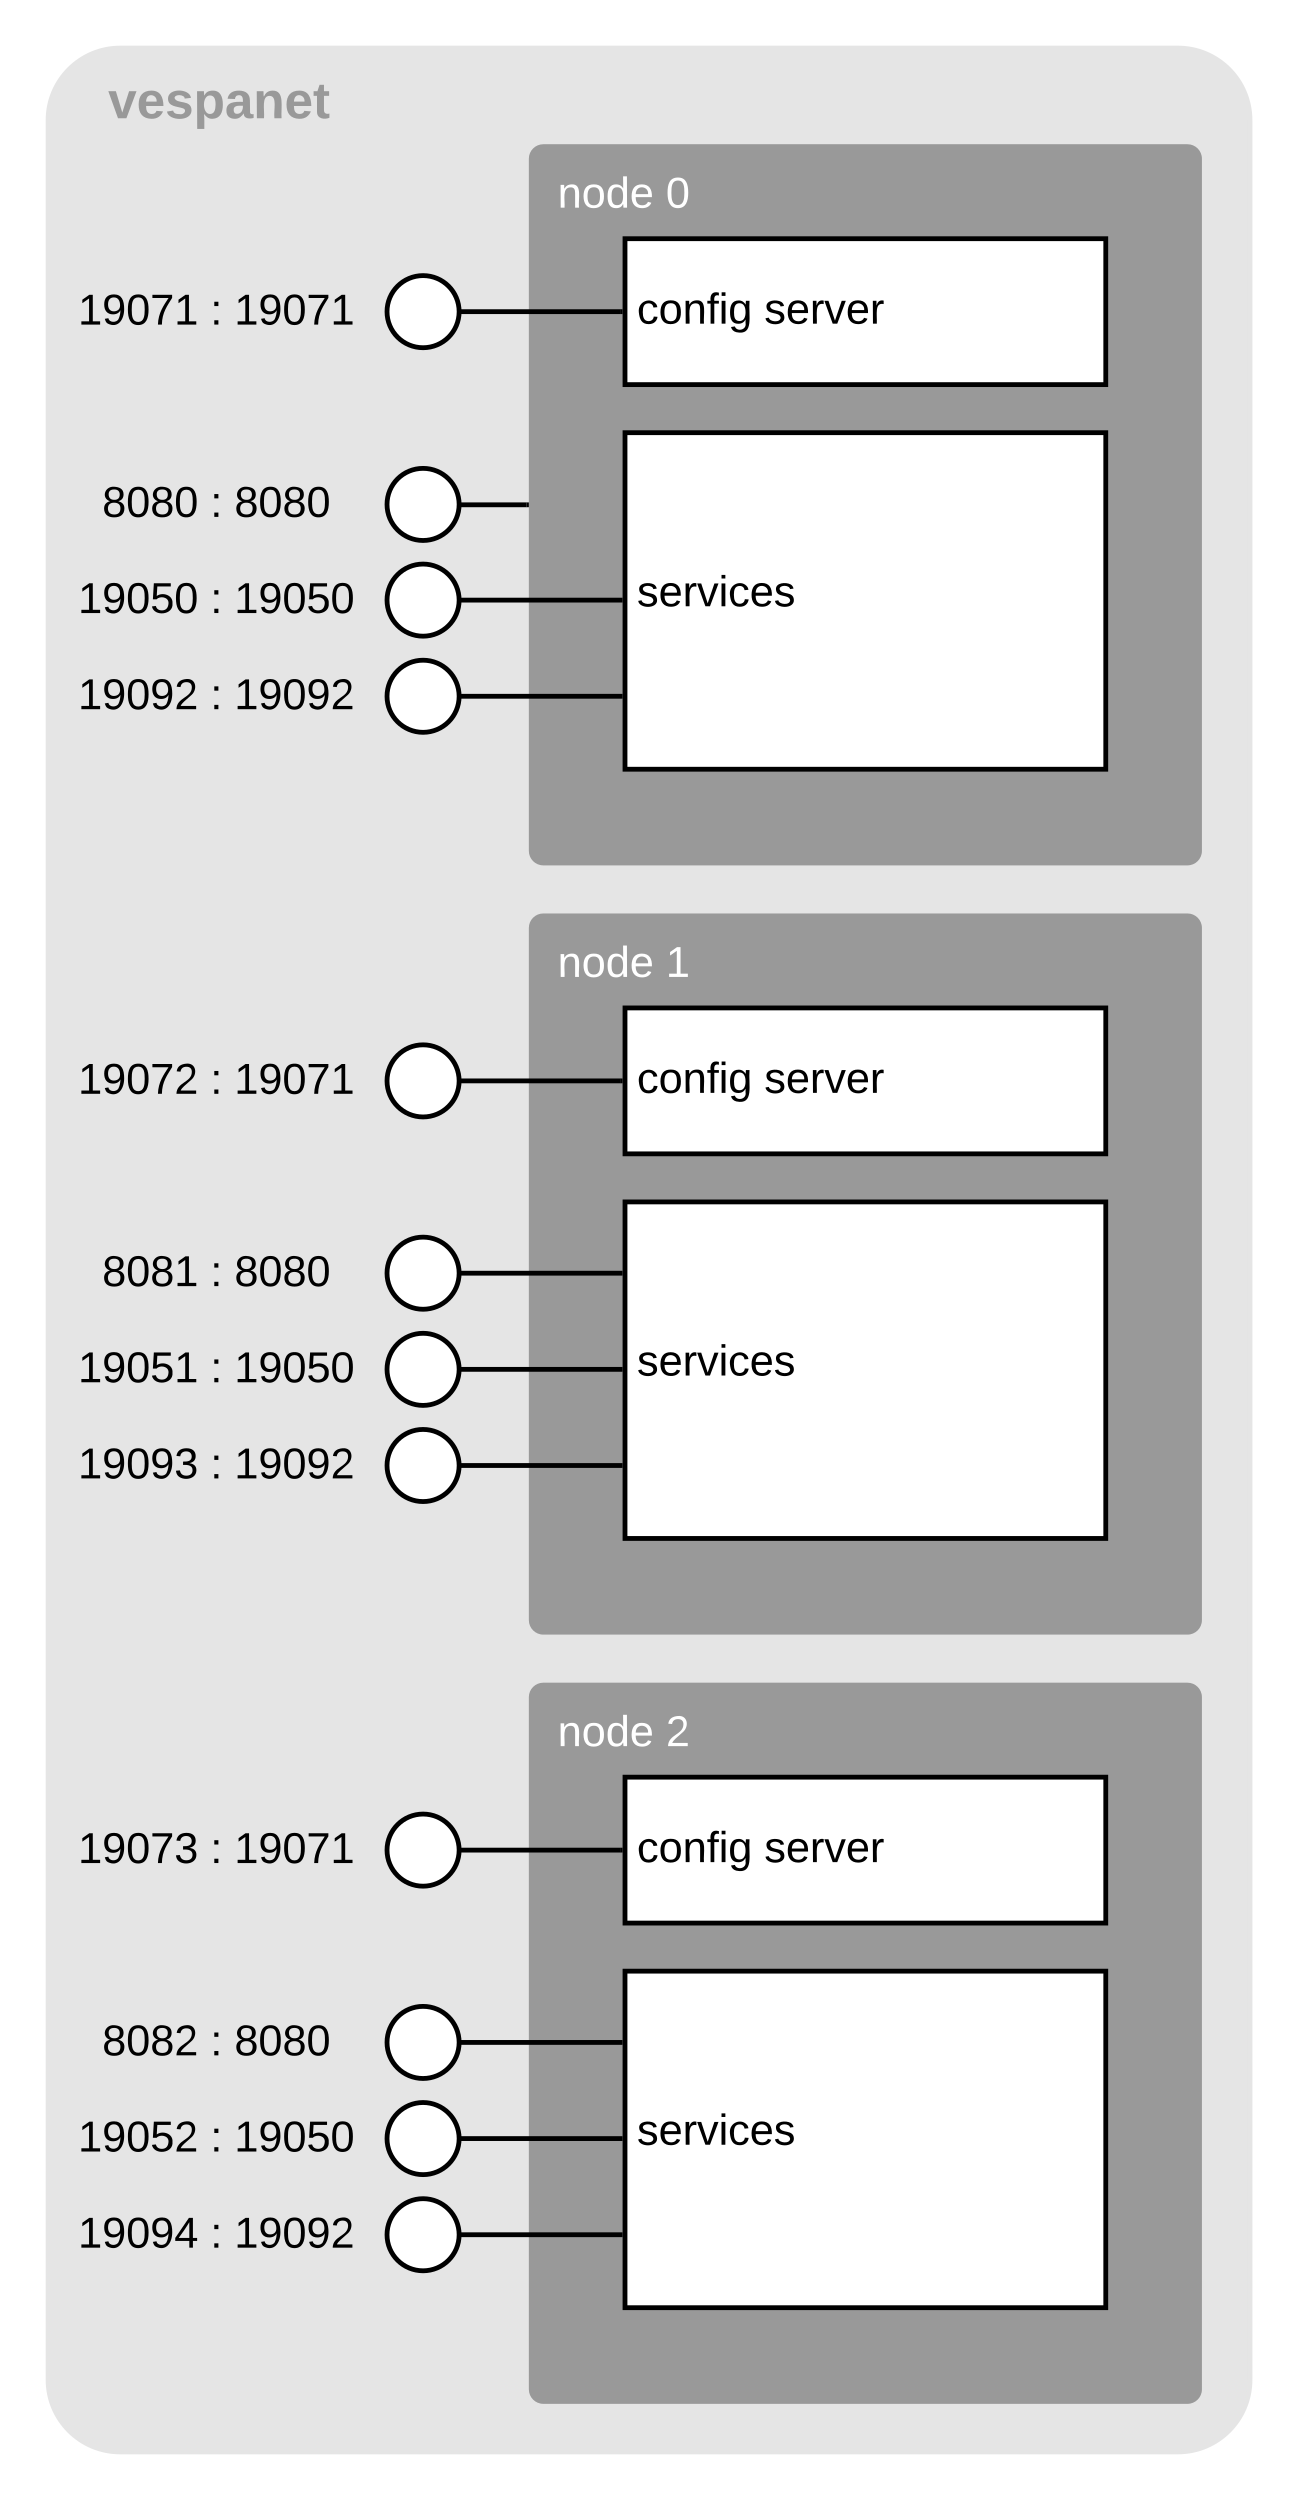
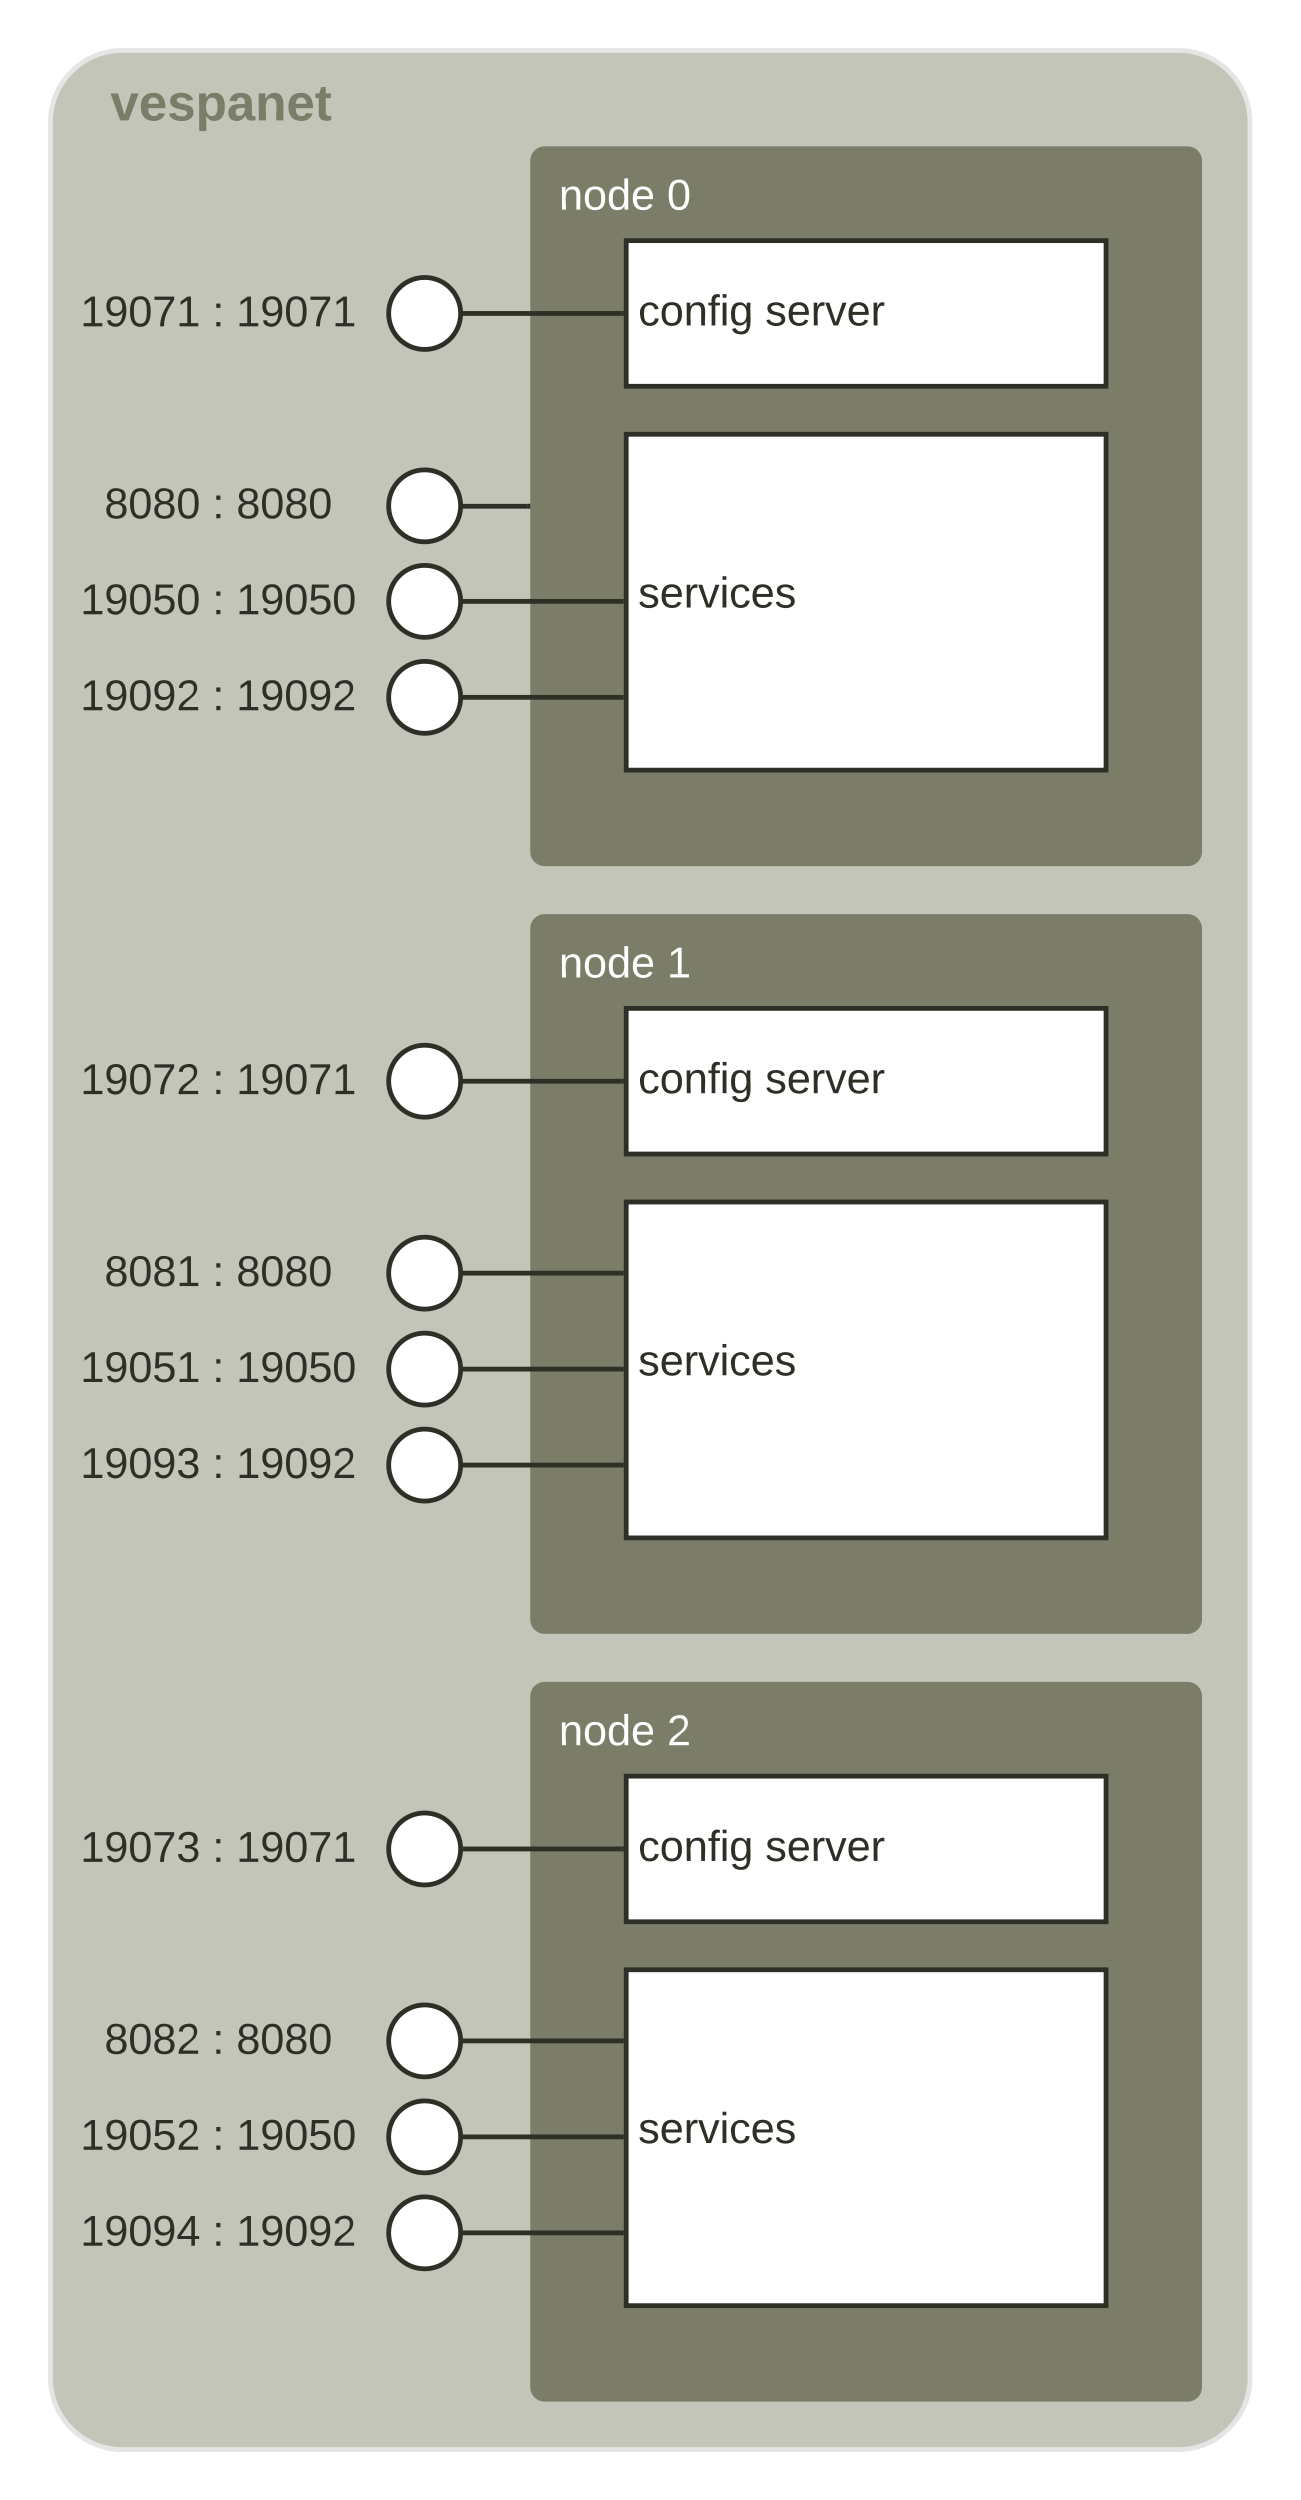
- <svg xmlns="http://www.w3.org/2000/svg" xmlns:ns1="lucid" xmlns:xlink="http://www.w3.org/1999/xlink" width="540" height="1040">
-   <g transform="translate(-240 1120)" ns1:page-tab-id="0_0">
+ <svg xmlns="http://www.w3.org/2000/svg" xmlns:ns1="lucid" xmlns:xlink="http://www.w3.org/1999/xlink" width="542" height="1042">
+   <g transform="translate(-239 1121)" ns1:page-tab-id="0_0">
    <path d="M0-1259.2h1870.4V64H0z" fill="#fff" />
-     <path d="M730-1100c16.57 0 30 13.43 30 30v940c0 16.57-13.43 30-30 30H290c-16.57 0-30-13.43-30-30v-940c0-16.57 13.43-30 30-30z" stroke="#e5e5e5" stroke-width="2" fill="#e5e5e5" />
-     <path d="M460-734c0-3.3 2.7-6 6-6h268c3.3 0 6 2.7 6 6v288c0 3.3-2.7 6-6 6H466c-3.3 0-6-2.7-6-6z" stroke="#000" stroke-opacity="0" stroke-width="3" fill="#999" />
+     <path d="M730-1100c16.57 0 30 13.43 30 30v940c0 16.57-13.43 30-30 30H290c-16.57 0-30-13.43-30-30v-940c0-16.57 13.43-30 30-30z" stroke="#e5e5e5" stroke-width="2" fill="#c4c5b9" />
+     <path d="M460-734a6 6 0 0 1 6-6h268a6 6 0 0 1 6 6v288a6 6 0 0 1-6 6H466a6 6 0 0 1-6-6z" stroke="#000" stroke-opacity="0" stroke-width="3" fill="#7b7d68" />
    <use xlink:href="#a" transform="matrix(1,0,0,1,472,-728) translate(0 14.4)" />
    <use xlink:href="#b" transform="matrix(1,0,0,1,472,-728) translate(45 14.4)" />
-     <path d="M460-414c0-3.3 2.7-6 6-6h268c3.3 0 6 2.7 6 6v288c0 3.3-2.7 6-6 6H466c-3.3 0-6-2.7-6-6z" stroke="#000" stroke-opacity="0" stroke-width="3" fill="#999" />
+     <path d="M460-414a6 6 0 0 1 6-6h268a6 6 0 0 1 6 6v288a6 6 0 0 1-6 6H466a6 6 0 0 1-6-6z" stroke="#000" stroke-opacity="0" stroke-width="3" fill="#7b7d68" />
    <use xlink:href="#a" transform="matrix(1,0,0,1,472,-408) translate(0 14.4)" />
    <use xlink:href="#c" transform="matrix(1,0,0,1,472,-408) translate(45 14.4)" />
-     <path d="M460-1054c0-3.3 2.7-6 6-6h268c3.3 0 6 2.7 6 6v288c0 3.3-2.7 6-6 6H466c-3.3 0-6-2.7-6-6z" stroke="#000" stroke-opacity="0" stroke-width="3" fill="#999" />
+     <path d="M460-1054a6 6 0 0 1 6-6h268a6 6 0 0 1 6 6v288a6 6 0 0 1-6 6H466a6 6 0 0 1-6-6z" stroke="#000" stroke-opacity="0" stroke-width="3" fill="#7b7d68" />
    <use xlink:href="#a" transform="matrix(1,0,0,1,472,-1048) translate(0 14.4)" />
    <use xlink:href="#d" transform="matrix(1,0,0,1,472,-1048) translate(45 14.4)" />
-     <path d="M500-1020.7h200v60.7H500z" stroke="#000" stroke-width="2" fill="#fff" />
+     <path d="M500-1020.7h200v60.7H500z" stroke="#2e2f27" stroke-width="2" fill="#fff" />
    <use xlink:href="#e" transform="matrix(1,0,0,1,505,-1015.697) translate(0 30.3375)" />
    <use xlink:href="#f" transform="matrix(1,0,0,1,505,-1015.697) translate(52.95 30.3375)" />
    <path d="M280-1100h220v47.4H280z" stroke="#000" stroke-opacity="0" stroke-width="2" fill="#fff" fill-opacity="0" />
    <use xlink:href="#g" transform="matrix(1,0,0,1,285,-1095) translate(0 24.19167)" />
-     <path d="M500-940h200v140H500z" stroke="#000" stroke-width="2" fill="#fff" />
+     <path d="M500-940h200v140H500z" stroke="#2e2f27" stroke-width="2" fill="#fff" />
    <use xlink:href="#h" transform="matrix(1,0,0,1,505,-935) translate(0 67.2125)" />
-     <path d="M498-990.35h-67.33" stroke="#000" stroke-width="2" fill="none" />
-     <path d="M499-989.35h-1.03v-2H499" />
-     <path d="M431-990.35c0 8.3-6.7 15-15 15-8.28 0-15-6.7-15-15 0-8.28 6.72-15 15-15 8.3 0 15 6.72 15 15z" stroke="#000" stroke-width="2" fill="#fff" />
+     <path d="M498-990.35h-67.33" stroke="#2e2f27" stroke-width="2" fill="none" />
+     <path d="M499-989.35h-1.03v-2H499z" stroke="#2e2f27" stroke-width=".05" fill="#2e2f27" />
+     <path d="M431-990.35c0 8.3-6.7 15-15 15-8.28 0-15-6.7-15-15 0-8.28 6.72-15 15-15 8.3 0 15 6.72 15 15z" stroke="#2e2f27" stroke-width="2" fill="#fff" />
    <path d="M260-1020h140v60H260z" stroke="#000" stroke-opacity="0" stroke-width="2" fill="#fff" fill-opacity="0" />
    <use xlink:href="#i" transform="matrix(1,0,0,1,265,-1015) translate(7.5 30.025)" />
    <use xlink:href="#j" transform="matrix(1,0,0,1,265,-1015) translate(62.5 30.025)" />
    <use xlink:href="#k" transform="matrix(1,0,0,1,265,-1015) translate(72.5 30.025)" />
-     <path d="M459-910h-28.68" stroke="#000" stroke-width="2" fill="none" />
-     <path d="M460-909h-1.03v-2H460" />
-     <path d="M431-910.16c0 8.28-6.72 15-15 15-8.3 0-15-6.72-15-15 0-8.3 6.7-15 15-15 8.28 0 15 6.7 15 15z" stroke="#000" stroke-width="2" fill="#fff" />
+     <path d="M459-910h-28.68" stroke="#2e2f27" stroke-width="2" fill="none" />
+     <path d="M460-909h-1.03v-2H460z" stroke="#2e2f27" stroke-width=".05" fill="#2e2f27" />
+     <path d="M431-910.16c0 8.28-6.72 15-15 15-8.3 0-15-6.72-15-15 0-8.3 6.7-15 15-15 8.28 0 15 6.7 15 15z" stroke="#2e2f27" stroke-width="2" fill="#fff" />
    <path d="M260-940h140v60H260z" stroke="#000" stroke-opacity="0" stroke-width="2" fill="#fff" fill-opacity="0" />
    <use xlink:href="#l" transform="matrix(1,0,0,1,265,-935) translate(17.5 30.025)" />
    <use xlink:href="#j" transform="matrix(1,0,0,1,265,-935) translate(62.5 30.025)" />
    <use xlink:href="#m" transform="matrix(1,0,0,1,265,-935) translate(72.5 30.025)" />
-     <path d="M498-870.35h-67.33M497.97-870.35H499" stroke="#000" stroke-width="2" fill="none" />
-     <path d="M431-870.35c0 8.3-6.72 15-15 15-8.28 0-15-6.7-15-15 0-8.28 6.72-15 15-15 8.28 0 15 6.72 15 15z" stroke="#000" stroke-width="2" fill="#fff" />
+     <path d="M498-870.35h-67.33M497.97-870.35H499" stroke="#2e2f27" stroke-width="2" fill="none" />
+     <path d="M431-870.35c0 8.3-6.72 15-15 15-8.28 0-15-6.7-15-15 0-8.28 6.72-15 15-15 8.28 0 15 6.72 15 15z" stroke="#2e2f27" stroke-width="2" fill="#fff" />
    <path d="M260-900h140v60H260z" stroke="#000" stroke-opacity="0" stroke-width="2" fill="#fff" fill-opacity="0" />
    <use xlink:href="#n" transform="matrix(1,0,0,1,265,-895) translate(7.5 30.025)" />
    <use xlink:href="#j" transform="matrix(1,0,0,1,265,-895) translate(62.5 30.025)" />
    <use xlink:href="#o" transform="matrix(1,0,0,1,265,-895) translate(72.5 30.025)" />
-     <path d="M498-830.35h-67.33M497.97-830.35H499" stroke="#000" stroke-width="2" fill="none" />
-     <path d="M431-830.35c0 8.3-6.72 15-15 15-8.28 0-15-6.7-15-15 0-8.28 6.72-15 15-15 8.28 0 15 6.72 15 15z" stroke="#000" stroke-width="2" fill="#fff" />
+     <path d="M498-830.35h-67.33M497.97-830.35H499" stroke="#2e2f27" stroke-width="2" fill="none" />
+     <path d="M431-830.35c0 8.3-6.72 15-15 15-8.28 0-15-6.7-15-15 0-8.28 6.72-15 15-15 8.28 0 15 6.72 15 15z" stroke="#2e2f27" stroke-width="2" fill="#fff" />
    <path d="M260-860h140v60H260z" stroke="#000" stroke-opacity="0" stroke-width="2" fill="#fff" fill-opacity="0" />
    <use xlink:href="#p" transform="matrix(1,0,0,1,265,-855) translate(7.5 30.025)" />
    <use xlink:href="#j" transform="matrix(1,0,0,1,265,-855) translate(62.5 30.025)" />
    <use xlink:href="#q" transform="matrix(1,0,0,1,265,-855) translate(72.5 30.025)" />
-     <path d="M500-700.7h200v60.7H500z" stroke="#000" stroke-width="2" fill="#fff" />
+     <path d="M500-700.7h200v60.7H500z" stroke="#2e2f27" stroke-width="2" fill="#fff" />
    <use xlink:href="#e" transform="matrix(1,0,0,1,505,-695.6968) translate(0 30.3375)" />
    <use xlink:href="#f" transform="matrix(1,0,0,1,505,-695.6968) translate(52.95 30.3375)" />
-     <path d="M500-620h200v140H500z" stroke="#000" stroke-width="2" fill="#fff" />
+     <path d="M500-620h200v140H500z" stroke="#2e2f27" stroke-width="2" fill="#fff" />
    <use xlink:href="#h" transform="matrix(1,0,0,1,505,-615) translate(0 67.2125)" />
-     <path d="M498-670.35h-67.33" stroke="#000" stroke-width="2" fill="none" />
-     <path d="M499-669.35h-1.03v-2H499" />
-     <path d="M431-670.35c0 8.3-6.7 15-15 15-8.28 0-15-6.7-15-15 0-8.28 6.72-15 15-15 8.3 0 15 6.72 15 15z" stroke="#000" stroke-width="2" fill="#fff" />
+     <path d="M498-670.35h-67.33" stroke="#2e2f27" stroke-width="2" fill="none" />
+     <path d="M499-669.35h-1.03v-2H499z" stroke="#2e2f27" stroke-width=".05" fill="#2e2f27" />
+     <path d="M431-670.35c0 8.3-6.7 15-15 15-8.28 0-15-6.7-15-15 0-8.28 6.72-15 15-15 8.3 0 15 6.72 15 15z" stroke="#2e2f27" stroke-width="2" fill="#fff" />
    <path d="M260-700h140v60H260z" stroke="#000" stroke-opacity="0" stroke-width="2" fill="#fff" fill-opacity="0" />
    <use xlink:href="#r" transform="matrix(1,0,0,1,265,-695) translate(7.5 30.025)" />
    <use xlink:href="#j" transform="matrix(1,0,0,1,265,-695) translate(62.5 30.025)" />
    <use xlink:href="#k" transform="matrix(1,0,0,1,265,-695) translate(72.5 30.025)" />
-     <path d="M498-590.35h-67.33M497.97-590.35H499" stroke="#000" stroke-width="2" fill="none" />
-     <path d="M431-590.35c0 8.3-6.72 15-15 15-8.28 0-15-6.7-15-15 0-8.28 6.72-15 15-15 8.28 0 15 6.72 15 15z" stroke="#000" stroke-width="2" fill="#fff" />
+     <path d="M498-590.35h-67.33M497.97-590.35H499" stroke="#2e2f27" stroke-width="2" fill="none" />
+     <path d="M431-590.35c0 8.3-6.72 15-15 15-8.28 0-15-6.7-15-15 0-8.28 6.72-15 15-15 8.28 0 15 6.72 15 15z" stroke="#2e2f27" stroke-width="2" fill="#fff" />
    <path d="M260-620h140v60H260z" stroke="#000" stroke-opacity="0" stroke-width="2" fill="#fff" fill-opacity="0" />
    <use xlink:href="#s" transform="matrix(1,0,0,1,265,-615) translate(17.5 30.025)" />
    <use xlink:href="#j" transform="matrix(1,0,0,1,265,-615) translate(62.5 30.025)" />
    <use xlink:href="#m" transform="matrix(1,0,0,1,265,-615) translate(72.5 30.025)" />
-     <path d="M498-550.35h-67.33M497.97-550.35H499" stroke="#000" stroke-width="2" fill="none" />
-     <path d="M431-550.35c0 8.3-6.72 15-15 15-8.28 0-15-6.7-15-15 0-8.28 6.72-15 15-15 8.28 0 15 6.72 15 15z" stroke="#000" stroke-width="2" fill="#fff" />
+     <path d="M498-550.35h-67.33M497.97-550.35H499" stroke="#2e2f27" stroke-width="2" fill="none" />
+     <path d="M431-550.35c0 8.3-6.72 15-15 15-8.28 0-15-6.7-15-15 0-8.28 6.72-15 15-15 8.28 0 15 6.72 15 15z" stroke="#2e2f27" stroke-width="2" fill="#fff" />
    <path d="M260-580h140v60H260z" stroke="#000" stroke-opacity="0" stroke-width="2" fill="#fff" fill-opacity="0" />
    <use xlink:href="#t" transform="matrix(1,0,0,1,265,-575) translate(7.5 30.025)" />
    <use xlink:href="#j" transform="matrix(1,0,0,1,265,-575) translate(62.5 30.025)" />
    <use xlink:href="#o" transform="matrix(1,0,0,1,265,-575) translate(72.5 30.025)" />
-     <path d="M498-510.35h-67.33M497.97-510.35H499" stroke="#000" stroke-width="2" fill="none" />
-     <path d="M431-510.35c0 8.3-6.72 15-15 15-8.28 0-15-6.7-15-15 0-8.28 6.72-15 15-15 8.28 0 15 6.72 15 15z" stroke="#000" stroke-width="2" fill="#fff" />
+     <path d="M498-510.35h-67.33M497.97-510.35H499" stroke="#2e2f27" stroke-width="2" fill="none" />
+     <path d="M431-510.35c0 8.3-6.72 15-15 15-8.28 0-15-6.7-15-15 0-8.28 6.72-15 15-15 8.28 0 15 6.72 15 15z" stroke="#2e2f27" stroke-width="2" fill="#fff" />
    <path d="M260-540h140v60H260z" stroke="#000" stroke-opacity="0" stroke-width="2" fill="#fff" fill-opacity="0" />
    <use xlink:href="#u" transform="matrix(1,0,0,1,265,-535) translate(7.5 30.025)" />
    <use xlink:href="#j" transform="matrix(1,0,0,1,265,-535) translate(62.5 30.025)" />
    <use xlink:href="#q" transform="matrix(1,0,0,1,265,-535) translate(72.5 30.025)" />
-     <path d="M500-380.7h200v60.7H500z" stroke="#000" stroke-width="2" fill="#fff" />
+     <path d="M500-380.7h200v60.7H500z" stroke="#2e2f27" stroke-width="2" fill="#fff" />
    <use xlink:href="#e" transform="matrix(1,0,0,1,505,-375.6968) translate(0 30.3375)" />
    <use xlink:href="#f" transform="matrix(1,0,0,1,505,-375.6968) translate(52.95 30.3375)" />
-     <path d="M500-300h200v140H500z" stroke="#000" stroke-width="2" fill="#fff" />
+     <path d="M500-300h200v140H500z" stroke="#2e2f27" stroke-width="2" fill="#fff" />
    <g>
      <use xlink:href="#h" transform="matrix(1,0,0,1,505,-295) translate(0 67.2125)" />
    </g>
-     <path d="M498-350.35h-67.33" stroke="#000" stroke-width="2" fill="none" />
-     <path d="M499-349.35h-1.03v-2H499" />
-     <path d="M431-350.35c0 8.3-6.72 15-15 15-8.28 0-15-6.7-15-15 0-8.28 6.72-15 15-15 8.28 0 15 6.72 15 15z" stroke="#000" stroke-width="2" fill="#fff" />
+     <path d="M498-350.35h-67.33" stroke="#2e2f27" stroke-width="2" fill="none" />
+     <path d="M499-349.35h-1.03v-2H499z" stroke="#2e2f27" stroke-width=".05" fill="#2e2f27" />
+     <path d="M431-350.35c0 8.3-6.72 15-15 15-8.28 0-15-6.7-15-15 0-8.28 6.72-15 15-15 8.28 0 15 6.72 15 15z" stroke="#2e2f27" stroke-width="2" fill="#fff" />
    <path d="M260-380h140v60H260z" stroke="#000" stroke-opacity="0" stroke-width="2" fill="#fff" fill-opacity="0" />
    <g>
      <use xlink:href="#v" transform="matrix(1,0,0,1,265,-375) translate(7.5 30.025)" />
      <use xlink:href="#j" transform="matrix(1,0,0,1,265,-375) translate(62.5 30.025)" />
      <use xlink:href="#k" transform="matrix(1,0,0,1,265,-375) translate(72.5 30.025)" />
    </g>
-     <path d="M498-270.35h-67.33M497.97-270.35H499" stroke="#000" stroke-width="2" fill="none" />
-     <path d="M431-270.35c0 8.3-6.72 15-15 15-8.28 0-15-6.7-15-15 0-8.28 6.72-15 15-15 8.28 0 15 6.72 15 15z" stroke="#000" stroke-width="2" fill="#fff" />
+     <path d="M498-270.35h-67.33M497.97-270.35H499" stroke="#2e2f27" stroke-width="2" fill="none" />
+     <path d="M431-270.35c0 8.3-6.72 15-15 15-8.28 0-15-6.7-15-15 0-8.28 6.72-15 15-15 8.28 0 15 6.72 15 15z" stroke="#2e2f27" stroke-width="2" fill="#fff" />
    <path d="M260-300h140v60H260z" stroke="#000" stroke-opacity="0" stroke-width="2" fill="#fff" fill-opacity="0" />
    <g>
      <use xlink:href="#w" transform="matrix(1,0,0,1,265,-295) translate(17.5 30.025)" />
      <use xlink:href="#j" transform="matrix(1,0,0,1,265,-295) translate(62.5 30.025)" />
      <use xlink:href="#m" transform="matrix(1,0,0,1,265,-295) translate(72.5 30.025)" />
    </g>
-     <path d="M498-230.35h-67.33M497.97-230.35H499" stroke="#000" stroke-width="2" fill="none" />
-     <path d="M431-230.35c0 8.3-6.72 15-15 15-8.28 0-15-6.7-15-15 0-8.28 6.72-15 15-15 8.28 0 15 6.72 15 15z" stroke="#000" stroke-width="2" fill="#fff" />
+     <path d="M498-230.35h-67.33M497.97-230.35H499" stroke="#2e2f27" stroke-width="2" fill="none" />
+     <path d="M431-230.35c0 8.3-6.72 15-15 15-8.28 0-15-6.7-15-15 0-8.28 6.72-15 15-15 8.28 0 15 6.72 15 15z" stroke="#2e2f27" stroke-width="2" fill="#fff" />
    <path d="M260-260h140v60H260z" stroke="#000" stroke-opacity="0" stroke-width="2" fill="#fff" fill-opacity="0" />
    <g>
      <use xlink:href="#x" transform="matrix(1,0,0,1,265,-255) translate(7.5 30.025)" />
      <use xlink:href="#j" transform="matrix(1,0,0,1,265,-255) translate(62.5 30.025)" />
      <use xlink:href="#o" transform="matrix(1,0,0,1,265,-255) translate(72.5 30.025)" />
    </g>
-     <path d="M498-190.35h-67.33M497.97-190.35H499" stroke="#000" stroke-width="2" fill="none" />
-     <path d="M431-190.35c0 8.3-6.72 15-15 15-8.28 0-15-6.7-15-15 0-8.28 6.72-15 15-15 8.28 0 15 6.72 15 15z" stroke="#000" stroke-width="2" fill="#fff" />
+     <path d="M498-190.35h-67.33M497.97-190.35H499" stroke="#2e2f27" stroke-width="2" fill="none" />
+     <path d="M431-190.35c0 8.3-6.72 15-15 15-8.28 0-15-6.7-15-15 0-8.28 6.72-15 15-15 8.28 0 15 6.72 15 15z" stroke="#2e2f27" stroke-width="2" fill="#fff" />
    <path d="M260-220h140v60H260z" stroke="#000" stroke-opacity="0" stroke-width="2" fill="#fff" fill-opacity="0" />
    <g>
      <use xlink:href="#y" transform="matrix(1,0,0,1,265,-215) translate(7.5 30.025)" />
      <use xlink:href="#j" transform="matrix(1,0,0,1,265,-215) translate(62.5 30.025)" />
      <use xlink:href="#q" transform="matrix(1,0,0,1,265,-215) translate(72.5 30.025)" />
    </g>
    <defs>
      <path fill="#fff" d="M117-194c89-4 53 116 60 194h-32v-121c0-31-8-49-39-48C34-167 62-67 57 0H25l-1-190h30c1 10-1 24 2 32 11-22 29-35 61-36" id="z" />
      <path fill="#fff" d="M100-194c62-1 85 37 85 99 1 63-27 99-86 99S16-35 15-95c0-66 28-99 85-99zM99-20c44 1 53-31 53-75 0-43-8-75-51-75s-53 32-53 75 10 74 51 75" id="A" />
      <path fill="#fff" d="M85-194c31 0 48 13 60 33l-1-100h32l1 261h-30c-2-10 0-23-3-31C134-8 116 4 85 4 32 4 16-35 15-94c0-66 23-100 70-100zm9 24c-40 0-46 34-46 75 0 40 6 74 45 74 42 0 51-32 51-76 0-42-9-74-50-73" id="B" />
      <path fill="#fff" d="M100-194c63 0 86 42 84 106H49c0 40 14 67 53 68 26 1 43-12 49-29l28 8c-11 28-37 45-77 45C44 4 14-33 15-96c1-61 26-98 85-98zm52 81c6-60-76-77-97-28-3 7-6 17-6 28h103" id="C" />
      <g id="a">
        <use transform="matrix(0.05,0,0,0.05,0,0)" xlink:href="#z" />
        <use transform="matrix(0.05,0,0,0.05,10,0)" xlink:href="#A" />
        <use transform="matrix(0.05,0,0,0.05,20,0)" xlink:href="#B" />
        <use transform="matrix(0.05,0,0,0.05,30,0)" xlink:href="#C" />
      </g>
      <path fill="#fff" d="M27 0v-27h64v-190l-56 39v-29l58-41h29v221h61V0H27" id="D" />
      <use transform="matrix(0.05,0,0,0.05,0,0)" xlink:href="#D" id="b" />
      <path fill="#fff" d="M101-251c82-7 93 87 43 132L82-64C71-53 59-42 53-27h129V0H18c2-99 128-94 128-182 0-28-16-43-45-43s-46 15-49 41l-32-3c6-41 34-60 81-64" id="E" />
      <use transform="matrix(0.05,0,0,0.05,0,0)" xlink:href="#E" id="c" />
      <path fill="#fff" d="M101-251c68 0 85 55 85 127S166 4 100 4C33 4 14-52 14-124c0-73 17-127 87-127zm-1 229c47 0 54-49 54-102s-4-102-53-102c-51 0-55 48-55 102 0 53 5 102 54 102" id="F" />
      <use transform="matrix(0.05,0,0,0.05,0,0)" xlink:href="#F" id="d" />
-       <path d="M96-169c-40 0-48 33-48 73s9 75 48 75c24 0 41-14 43-38l32 2c-6 37-31 61-74 61-59 0-76-41-82-99-10-93 101-131 147-64 4 7 5 14 7 22l-32 3c-4-21-16-35-41-35" id="G" />
-       <path d="M100-194c62-1 85 37 85 99 1 63-27 99-86 99S16-35 15-95c0-66 28-99 85-99zM99-20c44 1 53-31 53-75 0-43-8-75-51-75s-53 32-53 75 10 74 51 75" id="H" />
-       <path d="M117-194c89-4 53 116 60 194h-32v-121c0-31-8-49-39-48C34-167 62-67 57 0H25l-1-190h30c1 10-1 24 2 32 11-22 29-35 61-36" id="I" />
-       <path d="M101-234c-31-9-42 10-38 44h38v23H63V0H32v-167H5v-23h27c-7-52 17-82 69-68v24" id="J" />
-       <path d="M24-231v-30h32v30H24zM24 0v-190h32V0H24" id="K" />
-       <path d="M177-190C167-65 218 103 67 71c-23-6-38-20-44-43l32-5c15 47 100 32 89-28v-30C133-14 115 1 83 1 29 1 15-40 15-95c0-56 16-97 71-98 29-1 48 16 59 35 1-10 0-23 2-32h30zM94-22c36 0 50-32 50-73 0-42-14-75-50-75-39 0-46 34-46 75s6 73 46 73" id="L" />
+       <path fill="#2e2f27" d="M96-169c-40 0-48 33-48 73s9 75 48 75c24 0 41-14 43-38l32 2c-6 37-31 61-74 61-59 0-76-41-82-99-10-93 101-131 147-64 4 7 5 14 7 22l-32 3c-4-21-16-35-41-35" id="G" />
+       <path fill="#2e2f27" d="M100-194c62-1 85 37 85 99 1 63-27 99-86 99S16-35 15-95c0-66 28-99 85-99zM99-20c44 1 53-31 53-75 0-43-8-75-51-75s-53 32-53 75 10 74 51 75" id="H" />
+       <path fill="#2e2f27" d="M117-194c89-4 53 116 60 194h-32v-121c0-31-8-49-39-48C34-167 62-67 57 0H25l-1-190h30c1 10-1 24 2 32 11-22 29-35 61-36" id="I" />
+       <path fill="#2e2f27" d="M101-234c-31-9-42 10-38 44h38v23H63V0H32v-167H5v-23h27c-7-52 17-82 69-68v24" id="J" />
+       <path fill="#2e2f27" d="M24-231v-30h32v30H24zM24 0v-190h32V0H24" id="K" />
+       <path fill="#2e2f27" d="M177-190C167-65 218 103 67 71c-23-6-38-20-44-43l32-5c15 47 100 32 89-28v-30C133-14 115 1 83 1 29 1 15-40 15-95c0-56 16-97 71-98 29-1 48 16 59 35 1-10 0-23 2-32h30zM94-22c36 0 50-32 50-73 0-42-14-75-50-75-39 0-46 34-46 75s6 73 46 73" id="L" />
      <g id="e">
        <use transform="matrix(0.05,0,0,0.05,0,0)" xlink:href="#G" />
        <use transform="matrix(0.05,0,0,0.05,9,0)" xlink:href="#H" />
        <use transform="matrix(0.05,0,0,0.05,19,0)" xlink:href="#I" />
        <use transform="matrix(0.05,0,0,0.05,29,0)" xlink:href="#J" />
        <use transform="matrix(0.05,0,0,0.05,34,0)" xlink:href="#K" />
        <use transform="matrix(0.05,0,0,0.05,37.95,0)" xlink:href="#L" />
      </g>
-       <path d="M135-143c-3-34-86-38-87 0 15 53 115 12 119 90S17 21 10-45l28-5c4 36 97 45 98 0-10-56-113-15-118-90-4-57 82-63 122-42 12 7 21 19 24 35" id="M" />
-       <path d="M100-194c63 0 86 42 84 106H49c0 40 14 67 53 68 26 1 43-12 49-29l28 8c-11 28-37 45-77 45C44 4 14-33 15-96c1-61 26-98 85-98zm52 81c6-60-76-77-97-28-3 7-6 17-6 28h103" id="N" />
-       <path d="M114-163C36-179 61-72 57 0H25l-1-190h30c1 12-1 29 2 39 6-27 23-49 58-41v29" id="O" />
-       <path d="M108 0H70L1-190h34L89-25l56-165h34" id="P" />
+       <path fill="#2e2f27" d="M135-143c-3-34-86-38-87 0 15 53 115 12 119 90S17 21 10-45l28-5c4 36 97 45 98 0-10-56-113-15-118-90-4-57 82-63 122-42 12 7 21 19 24 35" id="M" />
+       <path fill="#2e2f27" d="M100-194c63 0 86 42 84 106H49c0 40 14 67 53 68 26 1 43-12 49-29l28 8c-11 28-37 45-77 45C44 4 14-33 15-96c1-61 26-98 85-98zm52 81c6-60-76-77-97-28-3 7-6 17-6 28h103" id="N" />
+       <path fill="#2e2f27" d="M114-163C36-179 61-72 57 0H25l-1-190h30c1 12-1 29 2 39 6-27 23-49 58-41v29" id="O" />
+       <path fill="#2e2f27" d="M108 0H70L1-190h34L89-25l56-165h34" id="P" />
      <g id="f">
        <use transform="matrix(0.05,0,0,0.05,0,0)" xlink:href="#M" />
        <use transform="matrix(0.05,0,0,0.05,9,0)" xlink:href="#N" />
        <use transform="matrix(0.05,0,0,0.05,19,0)" xlink:href="#O" />
        <use transform="matrix(0.05,0,0,0.05,24.95,0)" xlink:href="#P" />
        <use transform="matrix(0.05,0,0,0.05,33.95,0)" xlink:href="#N" />
        <use transform="matrix(0.05,0,0,0.05,43.95,0)" xlink:href="#O" />
      </g>
-       <path fill="#999" d="M128 0H69L1-190h53L99-40l48-150h52" id="Q" />
-       <path fill="#999" d="M185-48c-13 30-37 53-82 52C43 2 14-33 14-96s30-98 90-98c62 0 83 45 84 108H66c0 31 8 55 39 56 18 0 30-7 34-22zm-45-69c5-46-57-63-70-21-2 6-4 13-4 21h74" id="R" />
-       <path fill="#999" d="M137-138c1-29-70-34-71-4 15 46 118 7 119 86 1 83-164 76-172 9l43-7c4 19 20 25 44 25 33 8 57-30 24-41C81-84 22-81 20-136c-2-80 154-74 161-7" id="S" />
-       <path fill="#999" d="M135-194c53 0 70 44 70 98 0 56-19 98-73 100-31 1-45-17-59-34 3 33 2 69 2 105H25l-1-265h48c2 10 0 23 3 31 11-24 29-35 60-35zM114-30c33 0 39-31 40-66 0-38-9-64-40-64-56 0-55 130 0 130" id="T" />
-       <path fill="#999" d="M133-34C117-15 103 5 69 4 32 3 11-16 11-54c-1-60 55-63 116-61 1-26-3-47-28-47-18 1-26 9-28 27l-52-2c7-38 36-58 82-57s74 22 75 68l1 82c-1 14 12 18 25 15v27c-30 8-71 5-69-32zm-48 3c29 0 43-24 42-57-32 0-66-3-65 30 0 17 8 27 23 27" id="U" />
-       <path fill="#999" d="M135-194c87-1 58 113 63 194h-50c-7-57 23-157-34-157-59 0-34 97-39 157H25l-1-190h47c2 12-1 28 3 38 12-26 28-41 61-42" id="V" />
-       <path fill="#999" d="M115-3C79 11 28 4 28-45v-112H4v-33h27l15-45h31v45h36v33H77v99c-1 23 16 31 38 25v30" id="W" />
+       <path fill="#7b7d68" d="M128 0H69L1-190h53L99-40l48-150h52" id="Q" />
+       <path fill="#7b7d68" d="M185-48c-13 30-37 53-82 52C43 2 14-33 14-96s30-98 90-98c62 0 83 45 84 108H66c0 31 8 55 39 56 18 0 30-7 34-22zm-45-69c5-46-57-63-70-21-2 6-4 13-4 21h74" id="R" />
+       <path fill="#7b7d68" d="M137-138c1-29-70-34-71-4 15 46 118 7 119 86 1 83-164 76-172 9l43-7c4 19 20 25 44 25 33 8 57-30 24-41C81-84 22-81 20-136c-2-80 154-74 161-7" id="S" />
+       <path fill="#7b7d68" d="M135-194c53 0 70 44 70 98 0 56-19 98-73 100-31 1-45-17-59-34 3 33 2 69 2 105H25l-1-265h48c2 10 0 23 3 31 11-24 29-35 60-35zM114-30c33 0 39-31 40-66 0-38-9-64-40-64-56 0-55 130 0 130" id="T" />
+       <path fill="#7b7d68" d="M133-34C117-15 103 5 69 4 32 3 11-16 11-54c-1-60 55-63 116-61 1-26-3-47-28-47-18 1-26 9-28 27l-52-2c7-38 36-58 82-57s74 22 75 68l1 82c-1 14 12 18 25 15v27c-30 8-71 5-69-32zm-48 3c29 0 43-24 42-57-32 0-66-3-65 30 0 17 8 27 23 27" id="U" />
+       <path fill="#7b7d68" d="M135-194c87-1 58 113 63 194h-50c-7-57 23-157-34-157-59 0-34 97-39 157H25l-1-190h47c2 12-1 28 3 38 12-26 28-41 61-42" id="V" />
+       <path fill="#7b7d68" d="M115-3C79 11 28 4 28-45v-112H4v-33h27l15-45h31v45h36v33H77v99c-1 23 16 31 38 25v30" id="W" />
      <g id="g">
        <use transform="matrix(0.05925926,0,0,0.05925926,0,0)" xlink:href="#Q" />
        <use transform="matrix(0.05925926,0,0,0.05925926,11.85185,0)" xlink:href="#R" />
        <use transform="matrix(0.05925926,0,0,0.05925926,23.7037,0)" xlink:href="#S" />
        <use transform="matrix(0.05925926,0,0,0.05925926,35.55556,0)" xlink:href="#T" />
        <use transform="matrix(0.05925926,0,0,0.05925926,48.53333,0)" xlink:href="#U" />
        <use transform="matrix(0.05925926,0,0,0.05925926,60.38519,0)" xlink:href="#V" />
        <use transform="matrix(0.05925926,0,0,0.05925926,73.36296,0)" xlink:href="#R" />
        <use transform="matrix(0.05925926,0,0,0.05925926,85.21481,0)" xlink:href="#W" />
      </g>
      <g id="h">
        <use transform="matrix(0.05,0,0,0.05,0,0)" xlink:href="#M" />
        <use transform="matrix(0.05,0,0,0.05,9,0)" xlink:href="#N" />
        <use transform="matrix(0.05,0,0,0.05,19,0)" xlink:href="#O" />
        <use transform="matrix(0.05,0,0,0.05,24.95,0)" xlink:href="#P" />
        <use transform="matrix(0.05,0,0,0.05,33.95,0)" xlink:href="#K" />
        <use transform="matrix(0.05,0,0,0.05,37.9,0)" xlink:href="#G" />
        <use transform="matrix(0.05,0,0,0.05,46.9,0)" xlink:href="#N" />
        <use transform="matrix(0.05,0,0,0.05,56.9,0)" xlink:href="#M" />
      </g>
-       <path d="M27 0v-27h64v-190l-56 39v-29l58-41h29v221h61V0H27" id="X" />
-       <path d="M99-251c64 0 84 50 84 122C183-37 130 33 47-8c-14-7-20-23-25-40l30-5c6 39 69 39 84 7 9-19 16-44 16-74-10 22-31 35-62 35-49 0-73-33-73-83 0-54 28-83 82-83zm-1 141c31-1 51-18 51-49 0-36-14-67-51-67-34 0-49 23-49 58 0 34 15 58 49 58" id="Y" />
-       <path d="M101-251c68 0 85 55 85 127S166 4 100 4C33 4 14-52 14-124c0-73 17-127 87-127zm-1 229c47 0 54-49 54-102s-4-102-53-102c-51 0-55 48-55 102 0 53 5 102 54 102" id="Z" />
-       <path d="M64 0c3-98 48-159 88-221H18v-27h164v26C143-157 98-101 97 0H64" id="aa" />
+       <path fill="#2e2f27" d="M27 0v-27h64v-190l-56 39v-29l58-41h29v221h61V0H27" id="X" />
+       <path fill="#2e2f27" d="M99-251c64 0 84 50 84 122C183-37 130 33 47-8c-14-7-20-23-25-40l30-5c6 39 69 39 84 7 9-19 16-44 16-74-10 22-31 35-62 35-49 0-73-33-73-83 0-54 28-83 82-83zm-1 141c31-1 51-18 51-49 0-36-14-67-51-67-34 0-49 23-49 58 0 34 15 58 49 58" id="Y" />
+       <path fill="#2e2f27" d="M101-251c68 0 85 55 85 127S166 4 100 4C33 4 14-52 14-124c0-73 17-127 87-127zm-1 229c47 0 54-49 54-102s-4-102-53-102c-51 0-55 48-55 102 0 53 5 102 54 102" id="Z" />
+       <path fill="#2e2f27" d="M64 0c3-98 48-159 88-221H18v-27h164v26C143-157 98-101 97 0H64" id="aa" />
      <g id="i">
        <use transform="matrix(0.05,0,0,0.05,0,0)" xlink:href="#X" />
        <use transform="matrix(0.05,0,0,0.05,10,0)" xlink:href="#Y" />
        <use transform="matrix(0.05,0,0,0.05,20,0)" xlink:href="#Z" />
        <use transform="matrix(0.05,0,0,0.05,30,0)" xlink:href="#aa" />
        <use transform="matrix(0.05,0,0,0.05,40,0)" xlink:href="#X" />
      </g>
-       <path d="M33-154v-36h34v36H33zM33 0v-36h34V0H33" id="ab" />
+       <path fill="#2e2f27" d="M33-154v-36h34v36H33zM33 0v-36h34V0H33" id="ab" />
      <use transform="matrix(0.05,0,0,0.05,0,0)" xlink:href="#ab" id="j" />
      <g id="k">
        <use transform="matrix(0.05,0,0,0.05,0,0)" xlink:href="#X" />
        <use transform="matrix(0.05,0,0,0.05,10,0)" xlink:href="#Y" />
        <use transform="matrix(0.05,0,0,0.05,20,0)" xlink:href="#Z" />
        <use transform="matrix(0.05,0,0,0.05,30,0)" xlink:href="#aa" />
        <use transform="matrix(0.05,0,0,0.05,40,0)" xlink:href="#X" />
      </g>
-       <path d="M134-131c28 9 52 24 51 62-1 50-34 73-85 73S17-19 16-69c0-36 21-54 49-61-75-25-45-126 34-121 46 3 78 18 79 63 0 33-17 51-44 57zm-34-11c31 1 46-15 46-44 0-28-17-43-47-42-29 0-46 13-45 42 1 28 16 44 46 44zm1 122c35 0 51-18 51-52 0-30-18-46-53-46-33 0-51 17-51 47 0 34 19 51 53 51" id="ac" />
+       <path fill="#2e2f27" d="M134-131c28 9 52 24 51 62-1 50-34 73-85 73S17-19 16-69c0-36 21-54 49-61-75-25-45-126 34-121 46 3 78 18 79 63 0 33-17 51-44 57zm-34-11c31 1 46-15 46-44 0-28-17-43-47-42-29 0-46 13-45 42 1 28 16 44 46 44zm1 122c35 0 51-18 51-52 0-30-18-46-53-46-33 0-51 17-51 47 0 34 19 51 53 51" id="ac" />
      <g id="l">
        <use transform="matrix(0.05,0,0,0.05,0,0)" xlink:href="#ac" />
        <use transform="matrix(0.05,0,0,0.05,10,0)" xlink:href="#Z" />
        <use transform="matrix(0.05,0,0,0.05,20,0)" xlink:href="#ac" />
        <use transform="matrix(0.05,0,0,0.05,30,0)" xlink:href="#Z" />
      </g>
      <g id="m">
        <use transform="matrix(0.05,0,0,0.05,0,0)" xlink:href="#ac" />
        <use transform="matrix(0.05,0,0,0.05,10,0)" xlink:href="#Z" />
        <use transform="matrix(0.05,0,0,0.05,20,0)" xlink:href="#ac" />
        <use transform="matrix(0.05,0,0,0.05,30,0)" xlink:href="#Z" />
      </g>
-       <path d="M54-142c48-35 137-8 131 61C196 18 31 33 14-55l32-4c7 23 22 37 52 37 35-1 51-22 54-58 4-55-73-65-99-34H22l8-134h141v27H59" id="ad" />
+       <path fill="#2e2f27" d="M54-142c48-35 137-8 131 61C196 18 31 33 14-55l32-4c7 23 22 37 52 37 35-1 51-22 54-58 4-55-73-65-99-34H22l8-134h141v27H59" id="ad" />
      <g id="n">
        <use transform="matrix(0.05,0,0,0.05,0,0)" xlink:href="#X" />
        <use transform="matrix(0.05,0,0,0.05,10,0)" xlink:href="#Y" />
        <use transform="matrix(0.05,0,0,0.05,20,0)" xlink:href="#Z" />
        <use transform="matrix(0.05,0,0,0.05,30,0)" xlink:href="#ad" />
        <use transform="matrix(0.05,0,0,0.05,40,0)" xlink:href="#Z" />
      </g>
      <g id="o">
        <use transform="matrix(0.05,0,0,0.05,0,0)" xlink:href="#X" />
        <use transform="matrix(0.05,0,0,0.05,10,0)" xlink:href="#Y" />
        <use transform="matrix(0.05,0,0,0.05,20,0)" xlink:href="#Z" />
        <use transform="matrix(0.05,0,0,0.05,30,0)" xlink:href="#ad" />
        <use transform="matrix(0.05,0,0,0.05,40,0)" xlink:href="#Z" />
      </g>
-       <path d="M101-251c82-7 93 87 43 132L82-64C71-53 59-42 53-27h129V0H18c2-99 128-94 128-182 0-28-16-43-45-43s-46 15-49 41l-32-3c6-41 34-60 81-64" id="ae" />
+       <path fill="#2e2f27" d="M101-251c82-7 93 87 43 132L82-64C71-53 59-42 53-27h129V0H18c2-99 128-94 128-182 0-28-16-43-45-43s-46 15-49 41l-32-3c6-41 34-60 81-64" id="ae" />
      <g id="p">
        <use transform="matrix(0.05,0,0,0.05,0,0)" xlink:href="#X" />
        <use transform="matrix(0.05,0,0,0.05,10,0)" xlink:href="#Y" />
        <use transform="matrix(0.05,0,0,0.05,20,0)" xlink:href="#Z" />
        <use transform="matrix(0.05,0,0,0.05,30,0)" xlink:href="#Y" />
        <use transform="matrix(0.05,0,0,0.05,40,0)" xlink:href="#ae" />
      </g>
      <g id="q">
        <use transform="matrix(0.05,0,0,0.05,0,0)" xlink:href="#X" />
        <use transform="matrix(0.05,0,0,0.05,10,0)" xlink:href="#Y" />
        <use transform="matrix(0.05,0,0,0.05,20,0)" xlink:href="#Z" />
        <use transform="matrix(0.05,0,0,0.05,30,0)" xlink:href="#Y" />
        <use transform="matrix(0.05,0,0,0.05,40,0)" xlink:href="#ae" />
      </g>
      <g id="r">
        <use transform="matrix(0.05,0,0,0.05,0,0)" xlink:href="#X" />
        <use transform="matrix(0.05,0,0,0.05,10,0)" xlink:href="#Y" />
        <use transform="matrix(0.05,0,0,0.05,20,0)" xlink:href="#Z" />
        <use transform="matrix(0.05,0,0,0.05,30,0)" xlink:href="#aa" />
        <use transform="matrix(0.05,0,0,0.05,40,0)" xlink:href="#ae" />
      </g>
      <g id="s">
        <use transform="matrix(0.05,0,0,0.05,0,0)" xlink:href="#ac" />
        <use transform="matrix(0.05,0,0,0.05,10,0)" xlink:href="#Z" />
        <use transform="matrix(0.05,0,0,0.05,20,0)" xlink:href="#ac" />
        <use transform="matrix(0.05,0,0,0.05,30,0)" xlink:href="#X" />
      </g>
      <g id="t">
        <use transform="matrix(0.05,0,0,0.05,0,0)" xlink:href="#X" />
        <use transform="matrix(0.05,0,0,0.05,10,0)" xlink:href="#Y" />
        <use transform="matrix(0.05,0,0,0.05,20,0)" xlink:href="#Z" />
        <use transform="matrix(0.05,0,0,0.05,30,0)" xlink:href="#ad" />
        <use transform="matrix(0.05,0,0,0.05,40,0)" xlink:href="#X" />
      </g>
-       <path d="M126-127c33 6 58 20 58 59 0 88-139 92-164 29-3-8-5-16-6-25l32-3c6 27 21 44 54 44 32 0 52-15 52-46 0-38-36-46-79-43v-28c39 1 72-4 72-42 0-27-17-43-46-43-28 0-47 15-49 41l-32-3c6-42 35-63 81-64 48-1 79 21 79 65 0 36-21 52-52 59" id="af" />
+       <path fill="#2e2f27" d="M126-127c33 6 58 20 58 59 0 88-139 92-164 29-3-8-5-16-6-25l32-3c6 27 21 44 54 44 32 0 52-15 52-46 0-38-36-46-79-43v-28c39 1 72-4 72-42 0-27-17-43-46-43-28 0-47 15-49 41l-32-3c6-42 35-63 81-64 48-1 79 21 79 65 0 36-21 52-52 59" id="af" />
      <g id="u">
        <use transform="matrix(0.05,0,0,0.05,0,0)" xlink:href="#X" />
        <use transform="matrix(0.05,0,0,0.05,10,0)" xlink:href="#Y" />
        <use transform="matrix(0.05,0,0,0.05,20,0)" xlink:href="#Z" />
        <use transform="matrix(0.05,0,0,0.05,30,0)" xlink:href="#Y" />
        <use transform="matrix(0.05,0,0,0.05,40,0)" xlink:href="#af" />
      </g>
      <g id="v">
        <use transform="matrix(0.05,0,0,0.05,0,0)" xlink:href="#X" />
        <use transform="matrix(0.05,0,0,0.05,10,0)" xlink:href="#Y" />
        <use transform="matrix(0.05,0,0,0.05,20,0)" xlink:href="#Z" />
        <use transform="matrix(0.05,0,0,0.05,30,0)" xlink:href="#aa" />
        <use transform="matrix(0.05,0,0,0.05,40,0)" xlink:href="#af" />
      </g>
      <g id="w">
        <use transform="matrix(0.05,0,0,0.05,0,0)" xlink:href="#ac" />
        <use transform="matrix(0.05,0,0,0.05,10,0)" xlink:href="#Z" />
        <use transform="matrix(0.05,0,0,0.05,20,0)" xlink:href="#ac" />
        <use transform="matrix(0.05,0,0,0.05,30,0)" xlink:href="#ae" />
      </g>
      <g id="x">
        <use transform="matrix(0.05,0,0,0.05,0,0)" xlink:href="#X" />
        <use transform="matrix(0.05,0,0,0.05,10,0)" xlink:href="#Y" />
        <use transform="matrix(0.05,0,0,0.05,20,0)" xlink:href="#Z" />
        <use transform="matrix(0.05,0,0,0.05,30,0)" xlink:href="#ad" />
        <use transform="matrix(0.05,0,0,0.05,40,0)" xlink:href="#ae" />
      </g>
-       <path d="M155-56V0h-30v-56H8v-25l114-167h33v167h35v25h-35zm-30-156c-27 46-58 90-88 131h88v-131" id="ag" />
+       <path fill="#2e2f27" d="M155-56V0h-30v-56H8v-25l114-167h33v167h35v25h-35zm-30-156c-27 46-58 90-88 131h88v-131" id="ag" />
      <g id="y">
        <use transform="matrix(0.05,0,0,0.05,0,0)" xlink:href="#X" />
        <use transform="matrix(0.05,0,0,0.05,10,0)" xlink:href="#Y" />
        <use transform="matrix(0.05,0,0,0.05,20,0)" xlink:href="#Z" />
        <use transform="matrix(0.05,0,0,0.05,30,0)" xlink:href="#Y" />
        <use transform="matrix(0.05,0,0,0.05,40,0)" xlink:href="#ag" />
      </g>
    </defs>
  </g>
</svg>
